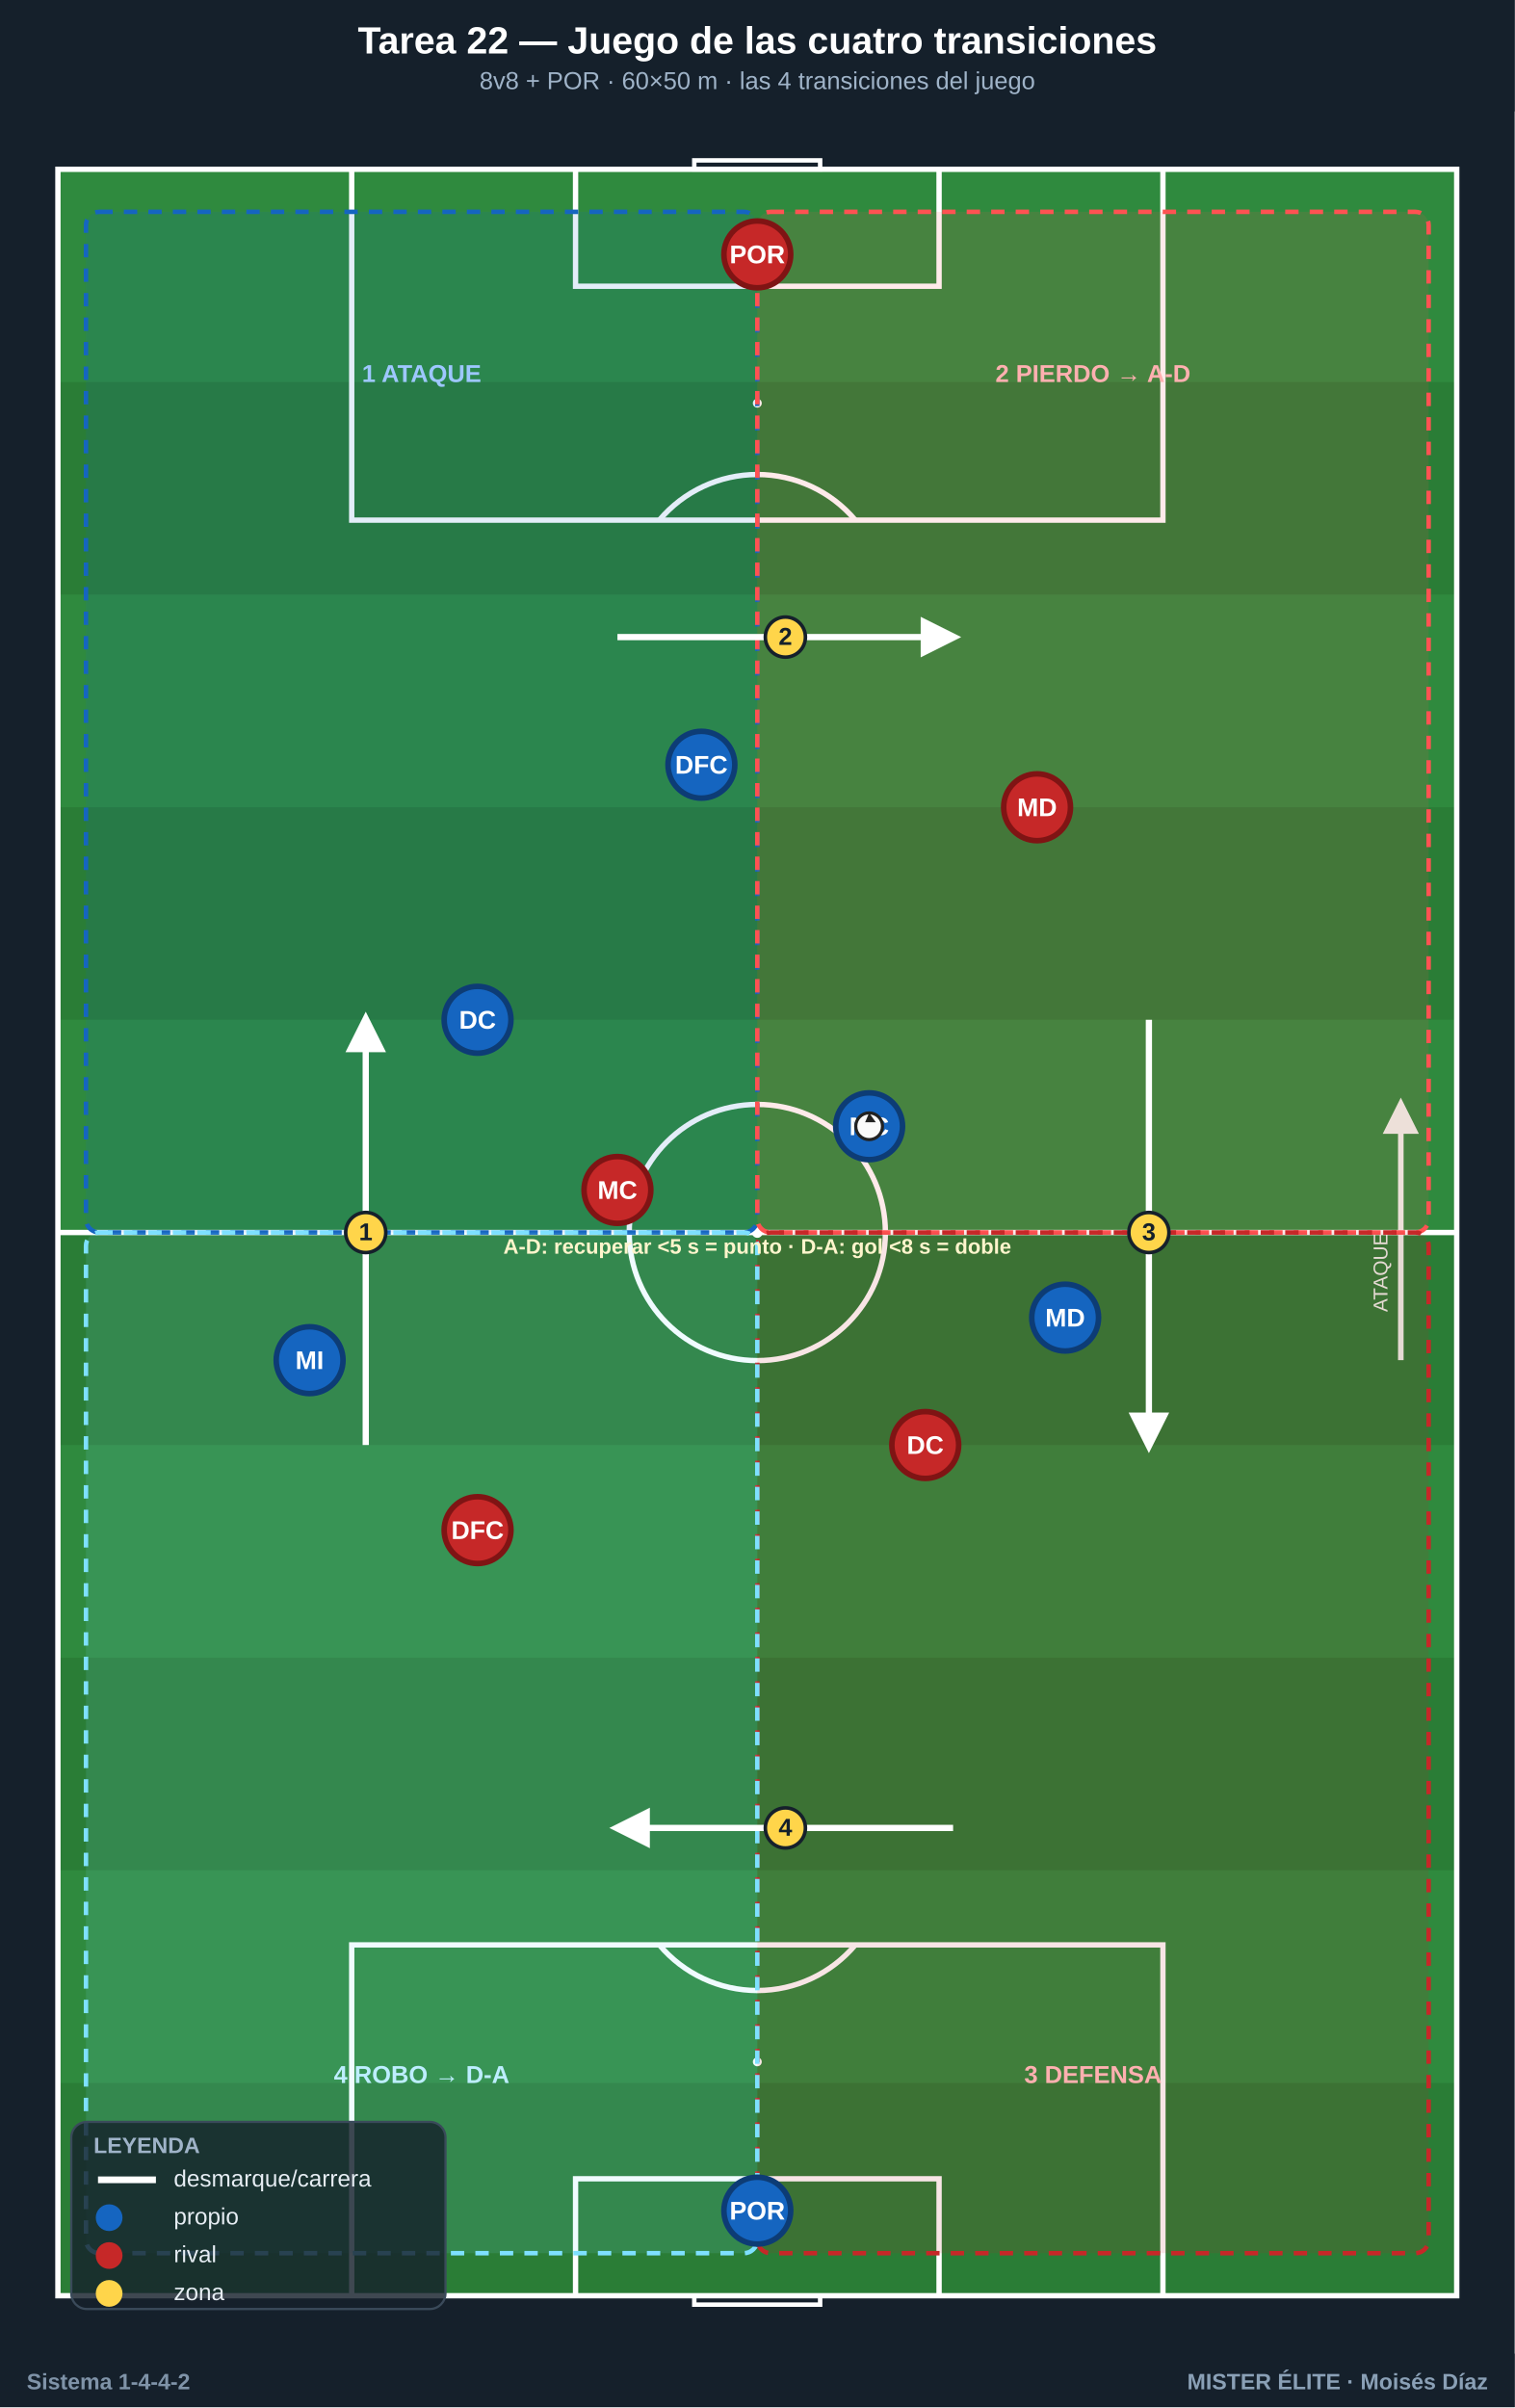
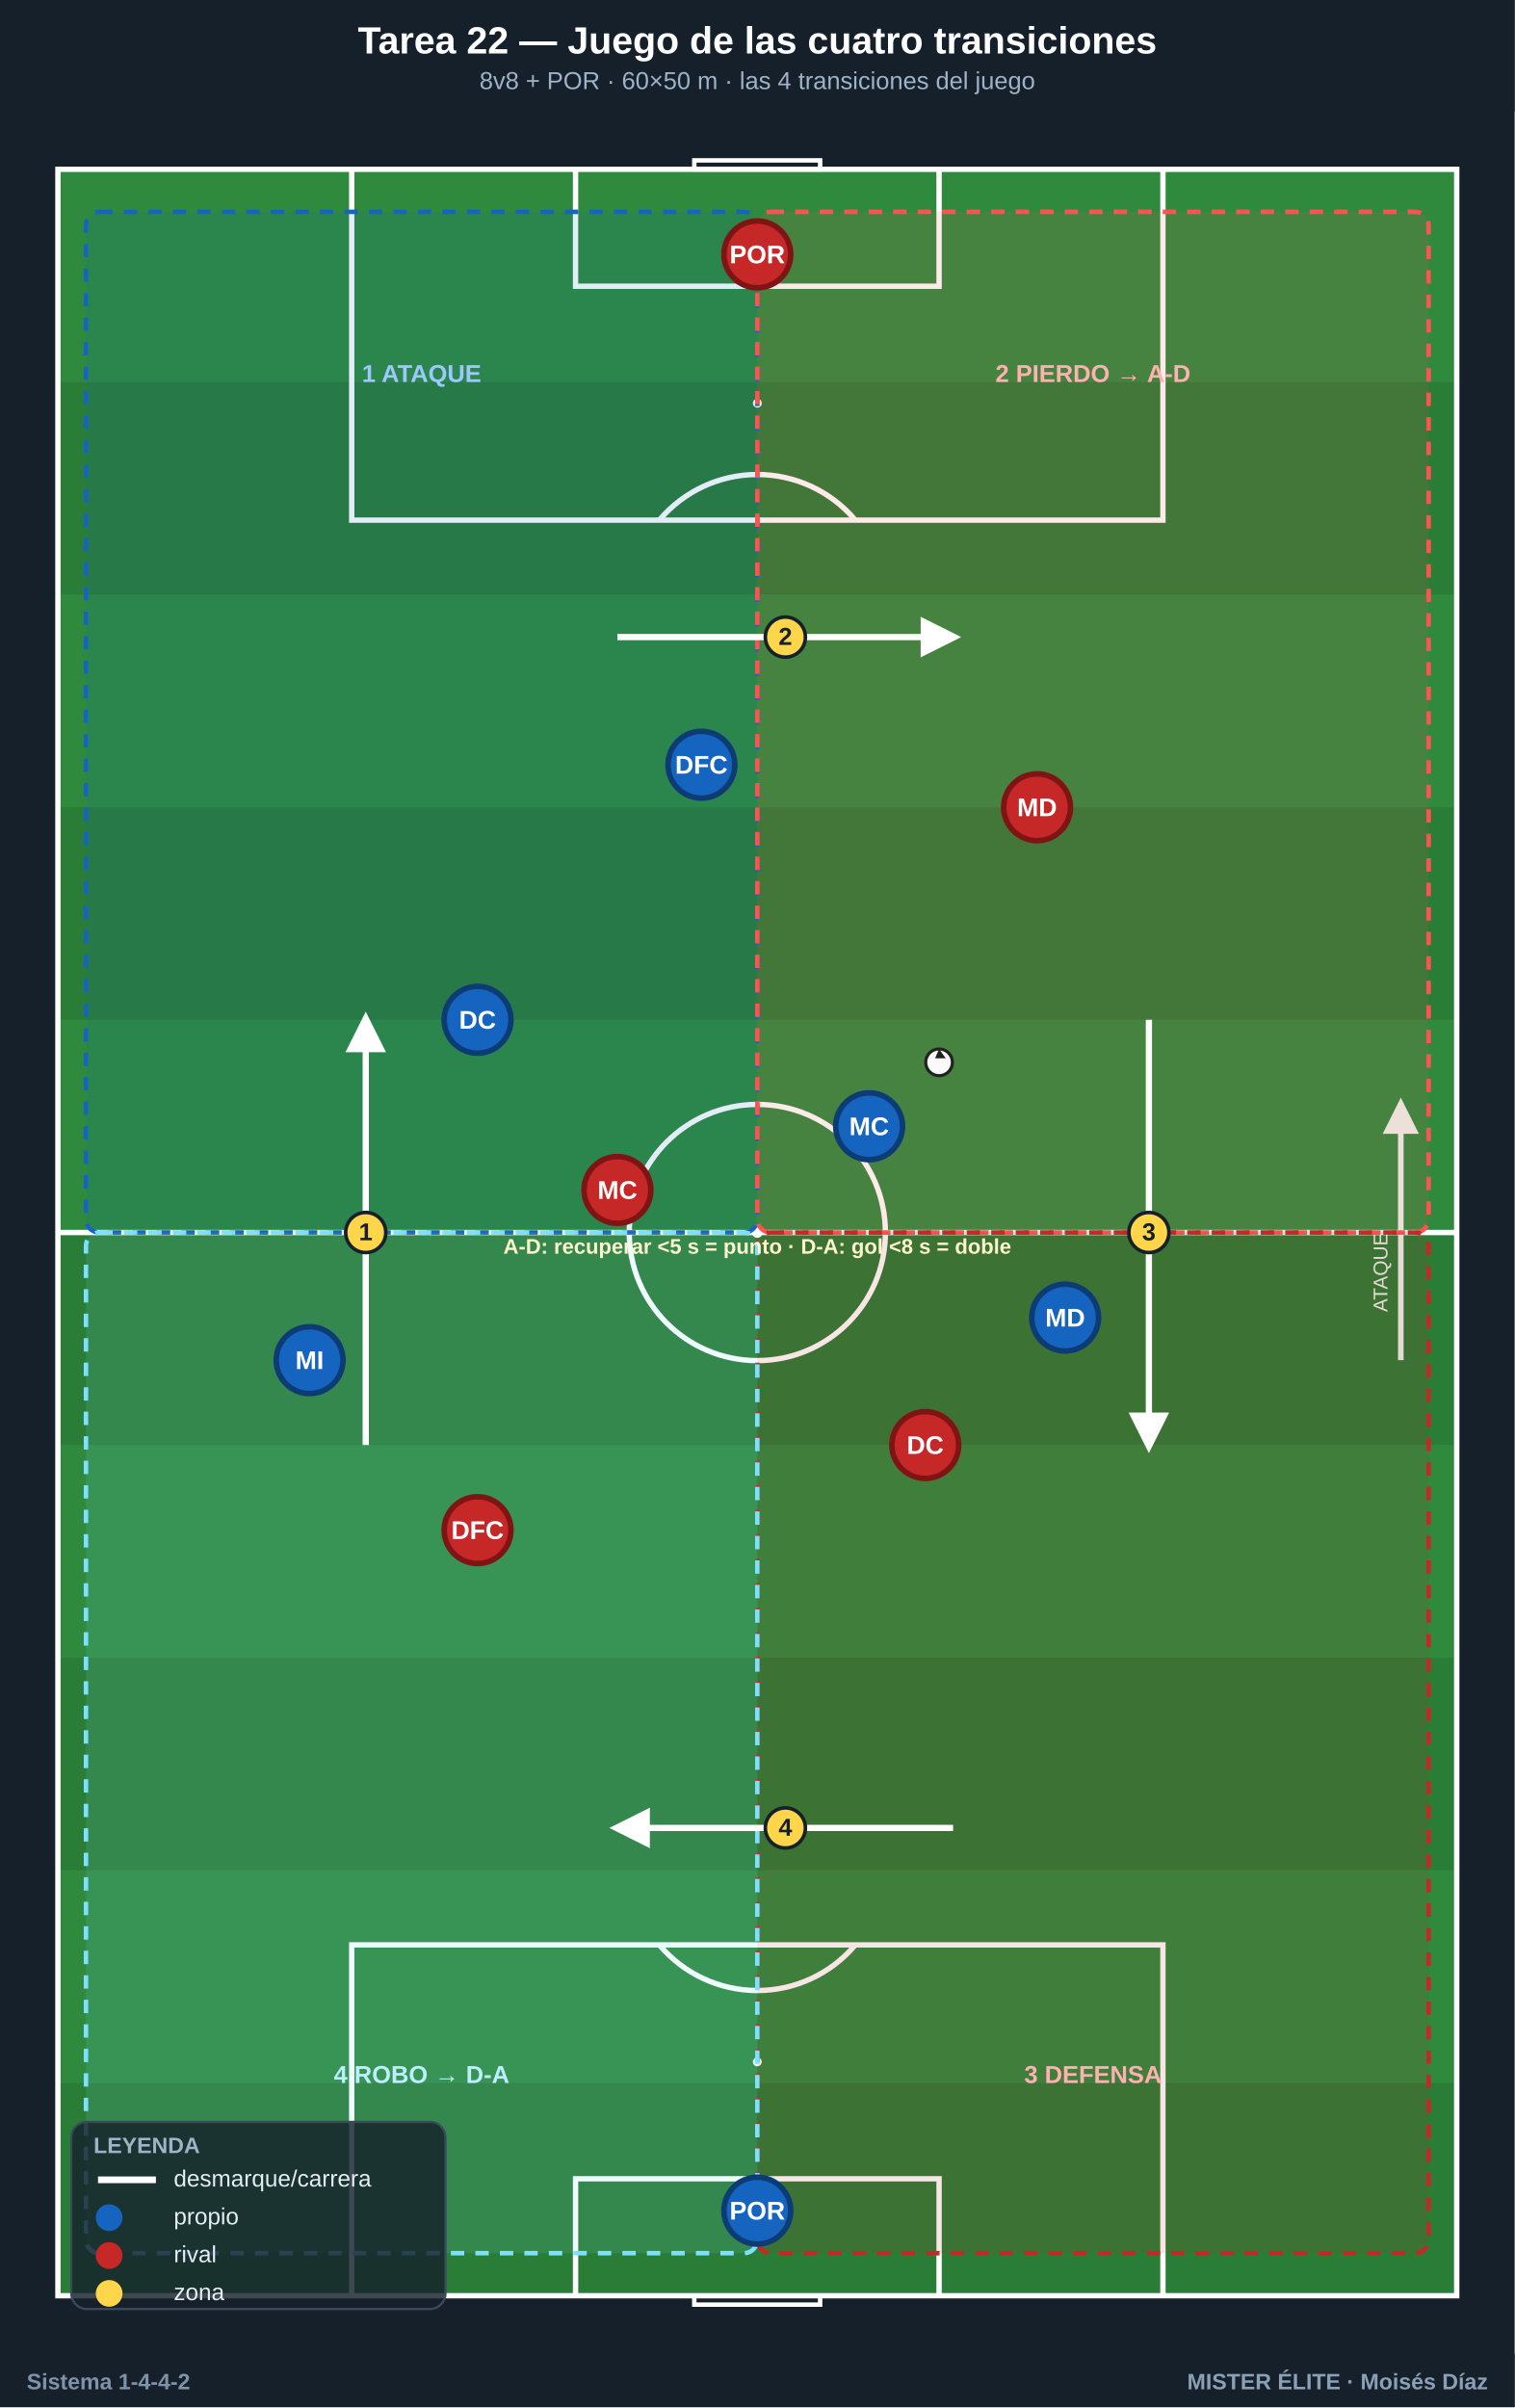
<svg xmlns="http://www.w3.org/2000/svg" viewBox="0 0 680 1081" width="680" height="1081" font-family="Segoe UI,Arial,sans-serif">
  <defs>
    <linearGradient id="sky" x1="0" y1="0" x2="0" y2="1">
      <stop offset="0" stop-color="#2f8a3e" />
      <stop offset="1" stop-color="#2b8139" />
    </linearGradient>
    <marker id="ah_pass" viewBox="0 0 10 10" refX="8" refY="5" markerWidth="6.5" markerHeight="6.5" orient="auto-start-reverse">
      <path d="M0,0 L10,5 L0,10 z" fill="#ffd54a" />
    </marker>
    <marker id="ah_run" viewBox="0 0 10 10" refX="8" refY="5" markerWidth="6.5" markerHeight="6.5" orient="auto-start-reverse">
      <path d="M0,0 L10,5 L0,10 z" fill="#ffffff" />
    </marker>
    <marker id="ah_drive" viewBox="0 0 10 10" refX="8" refY="5" markerWidth="6.5" markerHeight="6.5" orient="auto-start-reverse">
      <path d="M0,0 L10,5 L0,10 z" fill="#7ee0ff" />
    </marker>
    <marker id="ah_white" viewBox="0 0 10 10" refX="8" refY="5" markerWidth="6.5" markerHeight="6.5" orient="auto-start-reverse">
      <path d="M0,0 L10,5 L0,10 z" fill="#ffffff" />
    </marker>
  </defs>
  <rect x="0.0" y="0.0" width="680.0" height="1080.6" fill="#15202b" />
  <rect x="26.0" y="76.0" width="628.0" height="96.0" fill="#2f8a3e" />
  <rect x="26.0" y="171.5" width="628.0" height="96.0" fill="#2a7d36" />
  <rect x="26.0" y="266.9" width="628.0" height="96.0" fill="#2f8a3e" />
  <rect x="26.0" y="362.4" width="628.0" height="96.0" fill="#2a7d36" />
  <rect x="26.0" y="457.8" width="628.0" height="96.0" fill="#2f8a3e" />
  <rect x="26.0" y="553.3" width="628.0" height="96.0" fill="#2a7d36" />
  <rect x="26.0" y="648.7" width="628.0" height="96.0" fill="#2f8a3e" />
  <rect x="26.0" y="744.2" width="628.0" height="96.0" fill="#2a7d36" />
  <rect x="26.0" y="839.6" width="628.0" height="96.0" fill="#2f8a3e" />
  <rect x="26.0" y="935.1" width="628.0" height="96.0" fill="#2a7d36" />
  <rect x="26.0" y="76.0" width="628.0" height="954.6" fill="none" stroke="#ffffff" stroke-width="2.4" />
  <line x1="26.0" y1="553.3" x2="654.0" y2="553.3" stroke="#ffffff" stroke-width="2.4" opacity="1" />
  <circle cx="340.0" cy="553.3" r="57.5" fill="none" stroke="#ffffff" stroke-width="2.4" />
  <circle cx="340.0" cy="553.3" r="2.4" fill="#ffffff" />
  <path d="M157.9,76.0 L157.9,233.5 L522.1,233.5 L522.1,76.0" fill="none" stroke="#ffffff" stroke-width="2.4" />
  <path d="M258.4,76.0 L258.4,128.5 L421.6,128.5 L421.6,76.0" fill="none" stroke="#ffffff" stroke-width="2.4" />
  <circle cx="340.0" cy="181.0" r="2.0" fill="#ffffff" />
  <rect x="311.7" y="72.0" width="56.5" height="4" fill="none" stroke="#ffffff" stroke-width="2" />
  <path d="M296.0,233.5 A57.5,57.5 0 0 1 384.0,233.5" fill="none" stroke="#ffffff" stroke-width="2.4" />
  <path d="M157.9,1030.6 L157.9,873.1 L522.1,873.1 L522.1,1030.6" fill="none" stroke="#ffffff" stroke-width="2.4" />
  <path d="M258.4,1030.6 L258.4,978.1 L421.6,978.1 L421.6,1030.6" fill="none" stroke="#ffffff" stroke-width="2.4" />
  <circle cx="340.0" cy="925.6" r="2.0" fill="#ffffff" />
  <rect x="311.7" y="1030.6" width="56.5" height="4" fill="none" stroke="#ffffff" stroke-width="2" />
  <path d="M296.0,873.1 A57.5,57.5 0 0 0 384.0,873.1" fill="none" stroke="#ffffff" stroke-width="2.4" />
  <rect x="0.0" y="0.0" width="680.0" height="50.0" fill="#15202b" />
  <text x="340.0" y="24.0" font-family="Segoe UI,Arial,sans-serif" font-size="17" font-weight="800" fill="#ffffff" text-anchor="middle">Tarea 22 — Juego de las cuatro transiciones</text>
  <text x="340.0" y="40.0" font-family="Segoe UI,Arial,sans-serif" font-size="11" font-weight="500" fill="#9fb3c8" text-anchor="middle">8v8 + POR · 60×50 m · las 4 transiciones del juego</text>
  <rect x="0.0" y="1056.6" width="680.0" height="24.0" fill="#15202b" />
  <text x="668.0" y="1072.6" font-family="Segoe UI,Arial,sans-serif" font-size="10" font-weight="700" fill="#8aa0b6" text-anchor="end">MISTER ÉLITE · Moisés Díaz</text>
  <text x="12.0" y="1072.6" font-family="Segoe UI,Arial,sans-serif" font-size="10" font-weight="600" fill="#7f93a8" text-anchor="start">Sistema 1-4-4-2</text>
  <g opacity="0.9">
    <line x1="628.9" y1="610.6" x2="628.9" y2="496.0" stroke="#ffffff" stroke-width="2.5" marker-end="url(#ah_white)" />
    <text x="622.9" y="553.3" font-family="Segoe UI,Arial" font-size="9" fill="#ffffff" text-anchor="end" transform="rotate(-90 622.9 553.3)">ATAQUE</text>
  </g>
  <rect x="38.6" y="95.1" width="301.4" height="458.2" rx="6" fill="#1565c0" fill-opacity="0.12" stroke="#1565c0" stroke-width="2" stroke-dasharray="6 5" />
  <text x="189.3" y="171.5" font-family="Segoe UI,Arial,sans-serif" font-size="11" font-weight="600" fill="#9ec7ff" text-anchor="middle">1 ATAQUE</text>
  <rect x="340.0" y="95.1" width="301.4" height="458.2" rx="6" fill="#ff5252" fill-opacity="0.12" stroke="#ff5252" stroke-width="2" stroke-dasharray="6 5" />
  <text x="490.7" y="171.5" font-family="Segoe UI,Arial,sans-serif" font-size="11" font-weight="600" fill="#ffb0b0" text-anchor="middle">2 PIERDO → A-D</text>
  <rect x="340.0" y="553.3" width="301.4" height="458.2" rx="6" fill="#c62828" fill-opacity="0.12" stroke="#c62828" stroke-width="2" stroke-dasharray="6 5" />
  <text x="490.7" y="935.1" font-family="Segoe UI,Arial,sans-serif" font-size="11" font-weight="600" fill="#ffb0b0" text-anchor="middle">3 DEFENSA</text>
  <rect x="38.6" y="553.3" width="301.4" height="458.2" rx="6" fill="#7ee0ff" fill-opacity="0.12" stroke="#7ee0ff" stroke-width="2" stroke-dasharray="6 5" />
  <text x="189.3" y="935.1" font-family="Segoe UI,Arial,sans-serif" font-size="11" font-weight="600" fill="#bdeeff" text-anchor="middle">4 ROBO → D-A</text>
  <g>
    <circle cx="340.0" cy="992.4" r="15" fill="#1565c0" stroke="#0d3c75" stroke-width="2.5" />
    <text x="340.0" y="996.4" font-family="Segoe UI,Arial" font-size="11.5" font-weight="800" fill="#fff" text-anchor="middle">POR</text>
  </g>
  <g>
    <circle cx="340.0" cy="114.2" r="15" fill="#c62828" stroke="#7f1414" stroke-width="2.5" />
    <text x="340.0" y="118.2" font-family="Segoe UI,Arial" font-size="11.5" font-weight="800" fill="#fff" text-anchor="middle">POR</text>
  </g>
  <g>
    <circle cx="214.4" cy="457.8" r="15" fill="#1565c0" stroke="#0d3c75" stroke-width="2.5" />
    <text x="214.4" y="461.8" font-family="Segoe UI,Arial" font-size="11.5" font-weight="800" fill="#fff" text-anchor="middle">DC</text>
  </g>
  <g>
    <circle cx="390.2" cy="505.6" r="15" fill="#1565c0" stroke="#0d3c75" stroke-width="2.5" />
    <text x="390.2" y="509.6" font-family="Segoe UI,Arial" font-size="11.5" font-weight="800" fill="#fff" text-anchor="middle">MC</text>
  </g>
  <g>
    <circle cx="139.0" cy="610.6" r="15" fill="#1565c0" stroke="#0d3c75" stroke-width="2.5" />
    <text x="139.0" y="614.6" font-family="Segoe UI,Arial" font-size="11.5" font-weight="800" fill="#fff" text-anchor="middle">MI</text>
  </g>
  <g>
    <circle cx="478.2" cy="591.5" r="15" fill="#1565c0" stroke="#0d3c75" stroke-width="2.5" />
    <text x="478.2" y="595.5" font-family="Segoe UI,Arial" font-size="11.5" font-weight="800" fill="#fff" text-anchor="middle">MD</text>
  </g>
  <g>
    <circle cx="314.9" cy="343.3" r="15" fill="#1565c0" stroke="#0d3c75" stroke-width="2.5" />
    <text x="314.9" y="347.3" font-family="Segoe UI,Arial" font-size="11.5" font-weight="800" fill="#fff" text-anchor="middle">DFC</text>
  </g>
  <g>
    <circle cx="277.2" cy="534.2" r="15" fill="#c62828" stroke="#7f1414" stroke-width="2.5" />
    <text x="277.2" y="538.2" font-family="Segoe UI,Arial" font-size="11.5" font-weight="800" fill="#fff" text-anchor="middle">MC</text>
  </g>
  <g>
    <circle cx="415.4" cy="648.7" r="15" fill="#c62828" stroke="#7f1414" stroke-width="2.5" />
    <text x="415.4" y="652.7" font-family="Segoe UI,Arial" font-size="11.5" font-weight="800" fill="#fff" text-anchor="middle">DC</text>
  </g>
  <g>
    <circle cx="214.4" cy="686.9" r="15" fill="#c62828" stroke="#7f1414" stroke-width="2.5" />
    <text x="214.4" y="690.9" font-family="Segoe UI,Arial" font-size="11.5" font-weight="800" fill="#fff" text-anchor="middle">DFC</text>
  </g>
  <g>
    <circle cx="465.6" cy="362.4" r="15" fill="#c62828" stroke="#7f1414" stroke-width="2.5" />
    <text x="465.6" y="366.4" font-family="Segoe UI,Arial" font-size="11.5" font-weight="800" fill="#fff" text-anchor="middle">MD</text>
  </g>
-   <circle cx="390.2" cy="505.6" r="6.0" fill="#fafafa" stroke="#222" stroke-width="1.4" />
-   <path d="M390.2,499.6 l3.0,4.2 l-4.8,0 z" fill="#222" />
+   <circle cx="421.6" cy="476.9" r="6.0" fill="#fafafa" stroke="#222" stroke-width="1.4" />
+   <path d="M421.6,470.9 l3.0,4.2 l-4.8,0 z" fill="#222" />
  <line x1="277.2" y1="286.0" x2="427.9" y2="286.0" stroke="#ffffff" stroke-width="2.8" marker-end="url(#ah_run)" />
  <line x1="515.8" y1="457.8" x2="515.8" y2="648.7" stroke="#ffffff" stroke-width="2.8" marker-end="url(#ah_run)" />
  <line x1="427.9" y1="820.6" x2="277.2" y2="820.6" stroke="#ffffff" stroke-width="2.8" marker-end="url(#ah_run)" />
  <line x1="164.2" y1="648.7" x2="164.2" y2="457.8" stroke="#ffffff" stroke-width="2.8" marker-end="url(#ah_run)" />
  <g>
    <circle cx="352.6" cy="286.0" r="9" fill="#ffd54a" stroke="#15202b" stroke-width="1.6" />
    <text x="352.6" y="289.5" font-family="Segoe UI,Arial" font-size="11" font-weight="800" fill="#15202b" text-anchor="middle">2</text>
  </g>
  <g>
    <circle cx="515.8" cy="553.3" r="9" fill="#ffd54a" stroke="#15202b" stroke-width="1.6" />
    <text x="515.8" y="556.8" font-family="Segoe UI,Arial" font-size="11" font-weight="800" fill="#15202b" text-anchor="middle">3</text>
  </g>
  <g>
    <circle cx="352.6" cy="820.6" r="9" fill="#ffd54a" stroke="#15202b" stroke-width="1.6" />
    <text x="352.6" y="824.1" font-family="Segoe UI,Arial" font-size="11" font-weight="800" fill="#15202b" text-anchor="middle">4</text>
  </g>
  <g>
    <circle cx="164.2" cy="553.3" r="9" fill="#ffd54a" stroke="#15202b" stroke-width="1.6" />
    <text x="164.2" y="556.8" font-family="Segoe UI,Arial" font-size="11" font-weight="800" fill="#15202b" text-anchor="middle">1</text>
  </g>
  <text x="340.0" y="562.8" font-family="Segoe UI,Arial,sans-serif" font-size="9.5" font-weight="600" fill="#fff5cc" text-anchor="middle">A-D: recuperar &lt;5 s = punto  ·  D-A: gol &lt;8 s = doble</text>
  <g>
    <rect x="32" y="952.56" width="168" height="84" rx="7" fill="#15202b" fill-opacity="0.82" stroke="#3a4a5a" stroke-width="1" />
    <text x="42" y="966.56" font-family="Segoe UI,Arial" font-size="10" font-weight="800" fill="#9fb3c8">LEYENDA</text>
    <line x1="44" y1="978.56" x2="70" y2="978.56" stroke="#ffffff" stroke-width="3" />
    <text x="78" y="981.56" font-family="Segoe UI,Arial" font-size="10.5" fill="#e6edf3">desmarque/carrera</text>
    <circle cx="49" cy="995.56" r="6" fill="#1565c0" />
    <text x="78" y="998.56" font-family="Segoe UI,Arial" font-size="10.5" fill="#e6edf3">propio</text>
    <circle cx="49" cy="1012.56" r="6" fill="#c62828" />
    <text x="78" y="1015.56" font-family="Segoe UI,Arial" font-size="10.5" fill="#e6edf3">rival</text>
    <circle cx="49" cy="1029.56" r="6" fill="#ffd54a" />
    <text x="78" y="1032.56" font-family="Segoe UI,Arial" font-size="10.5" fill="#e6edf3">zona</text>
  </g>
</svg>
